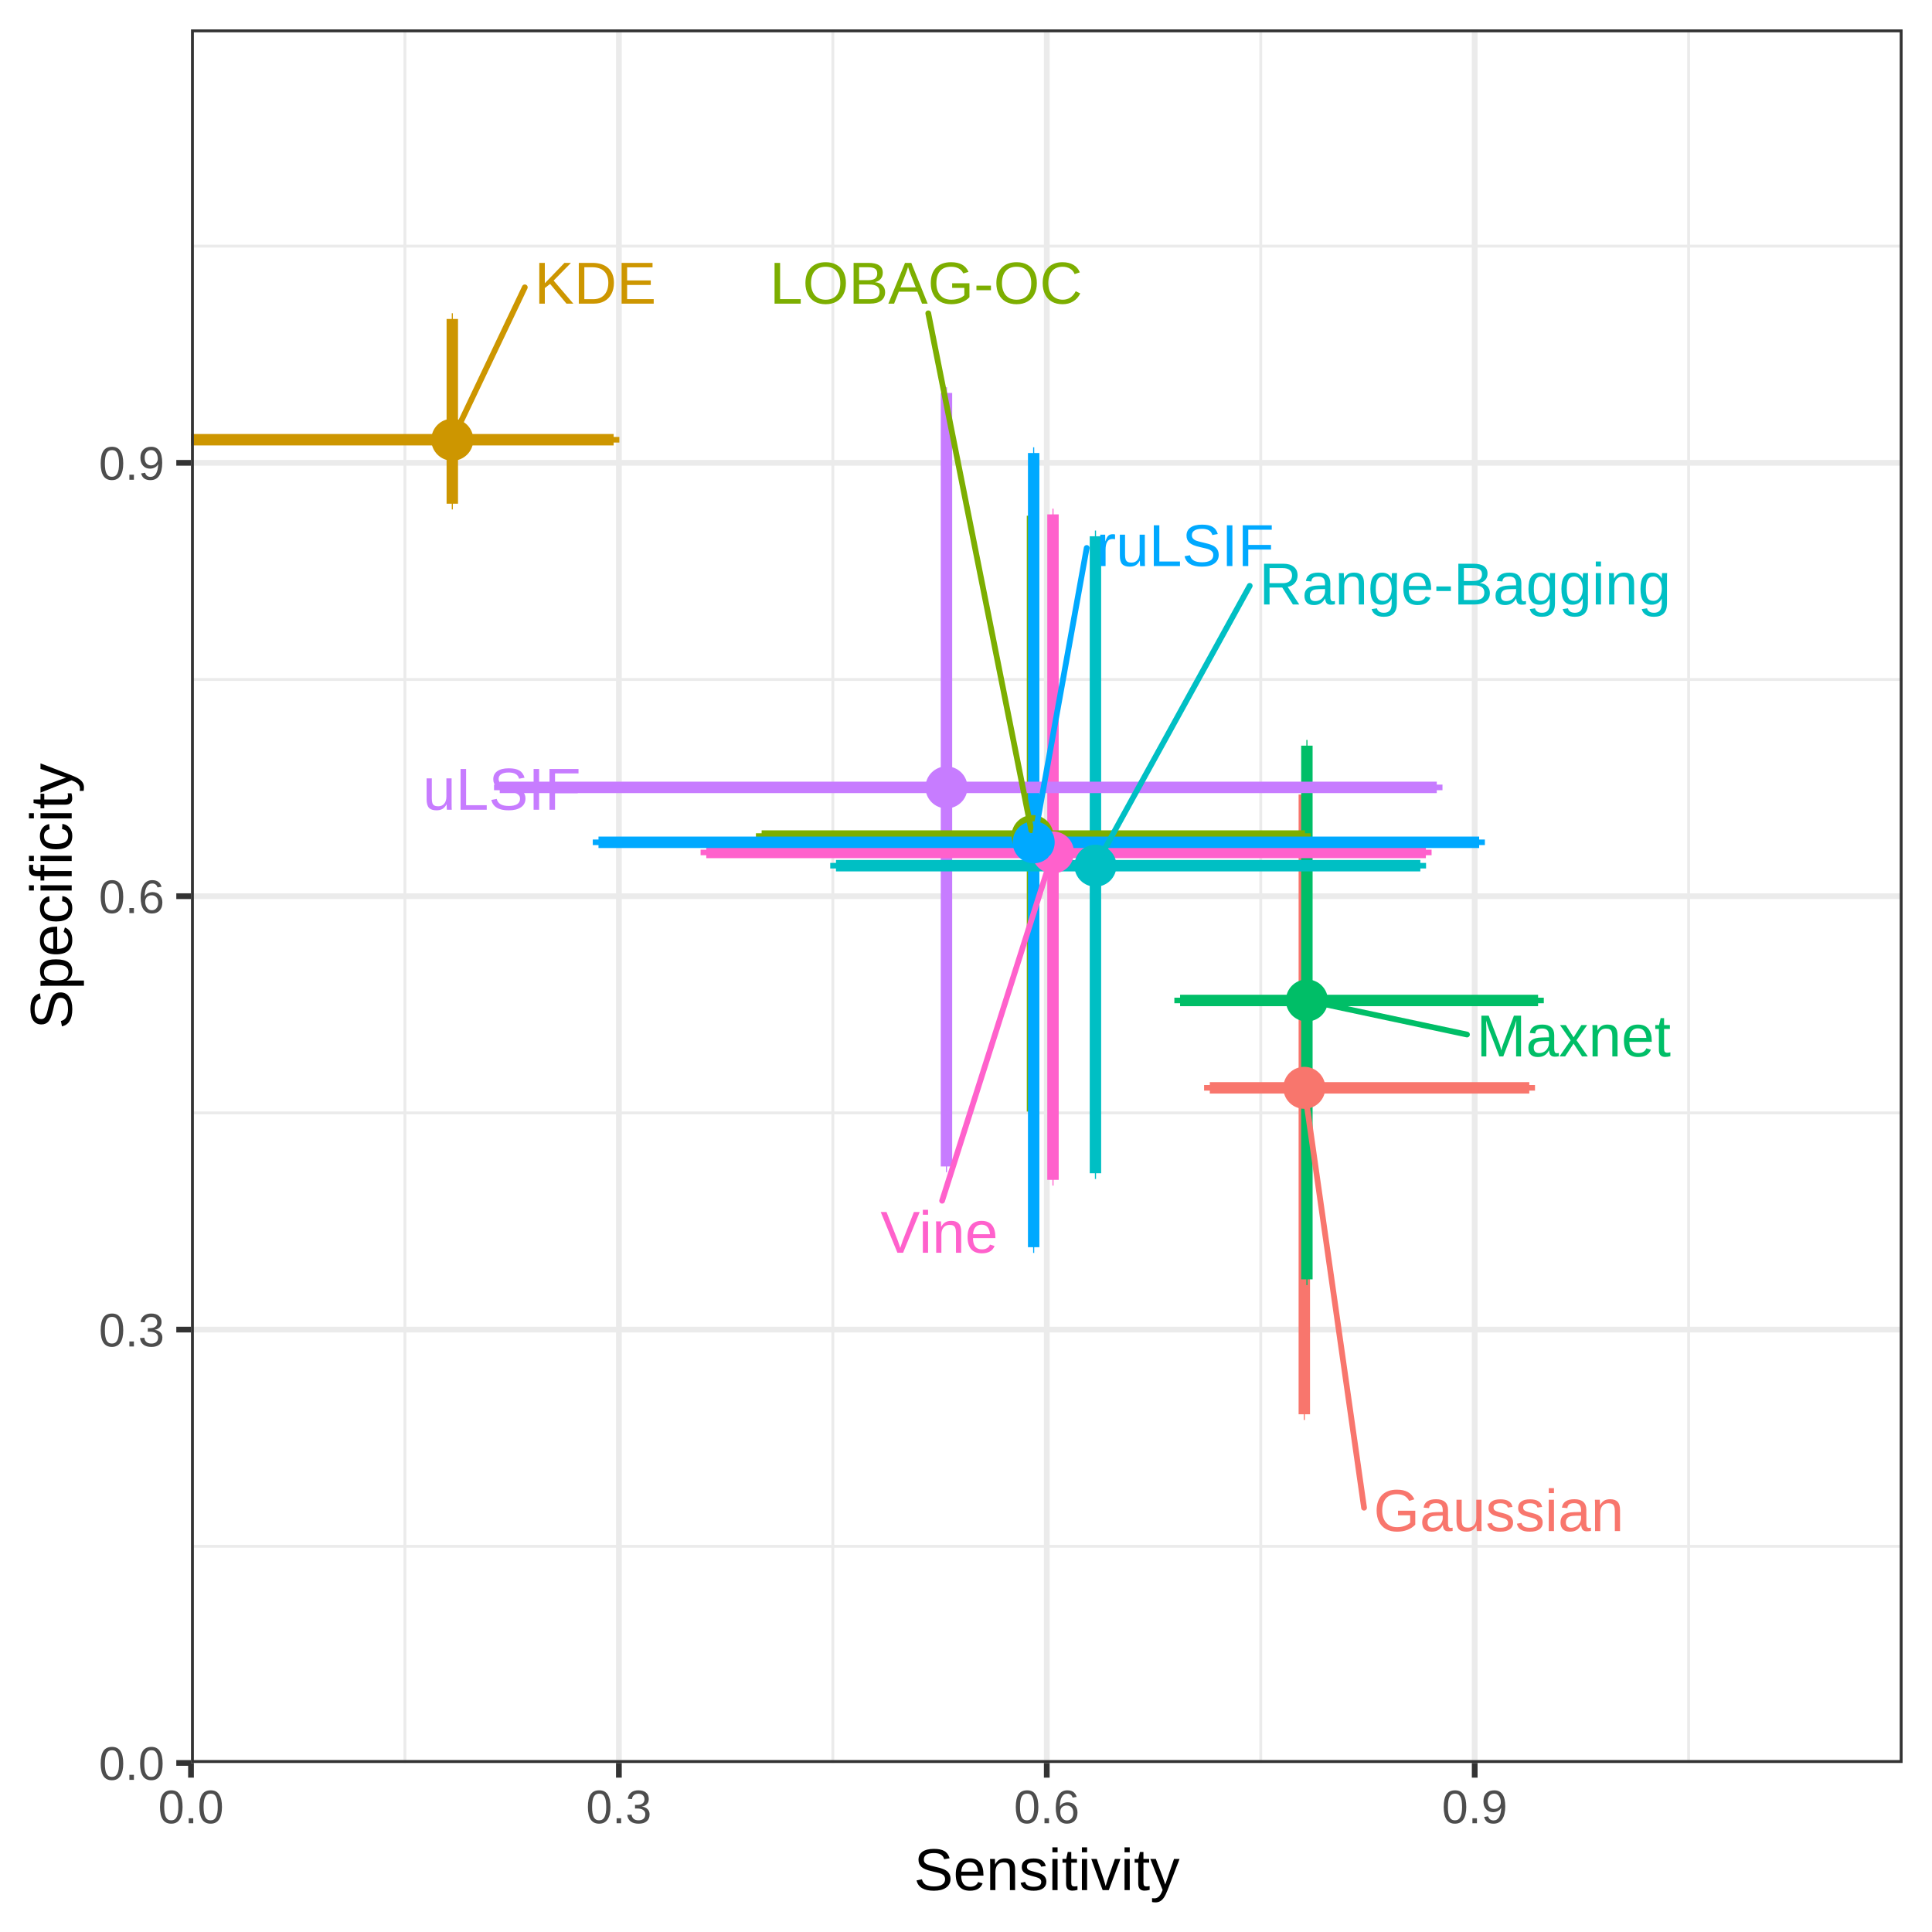
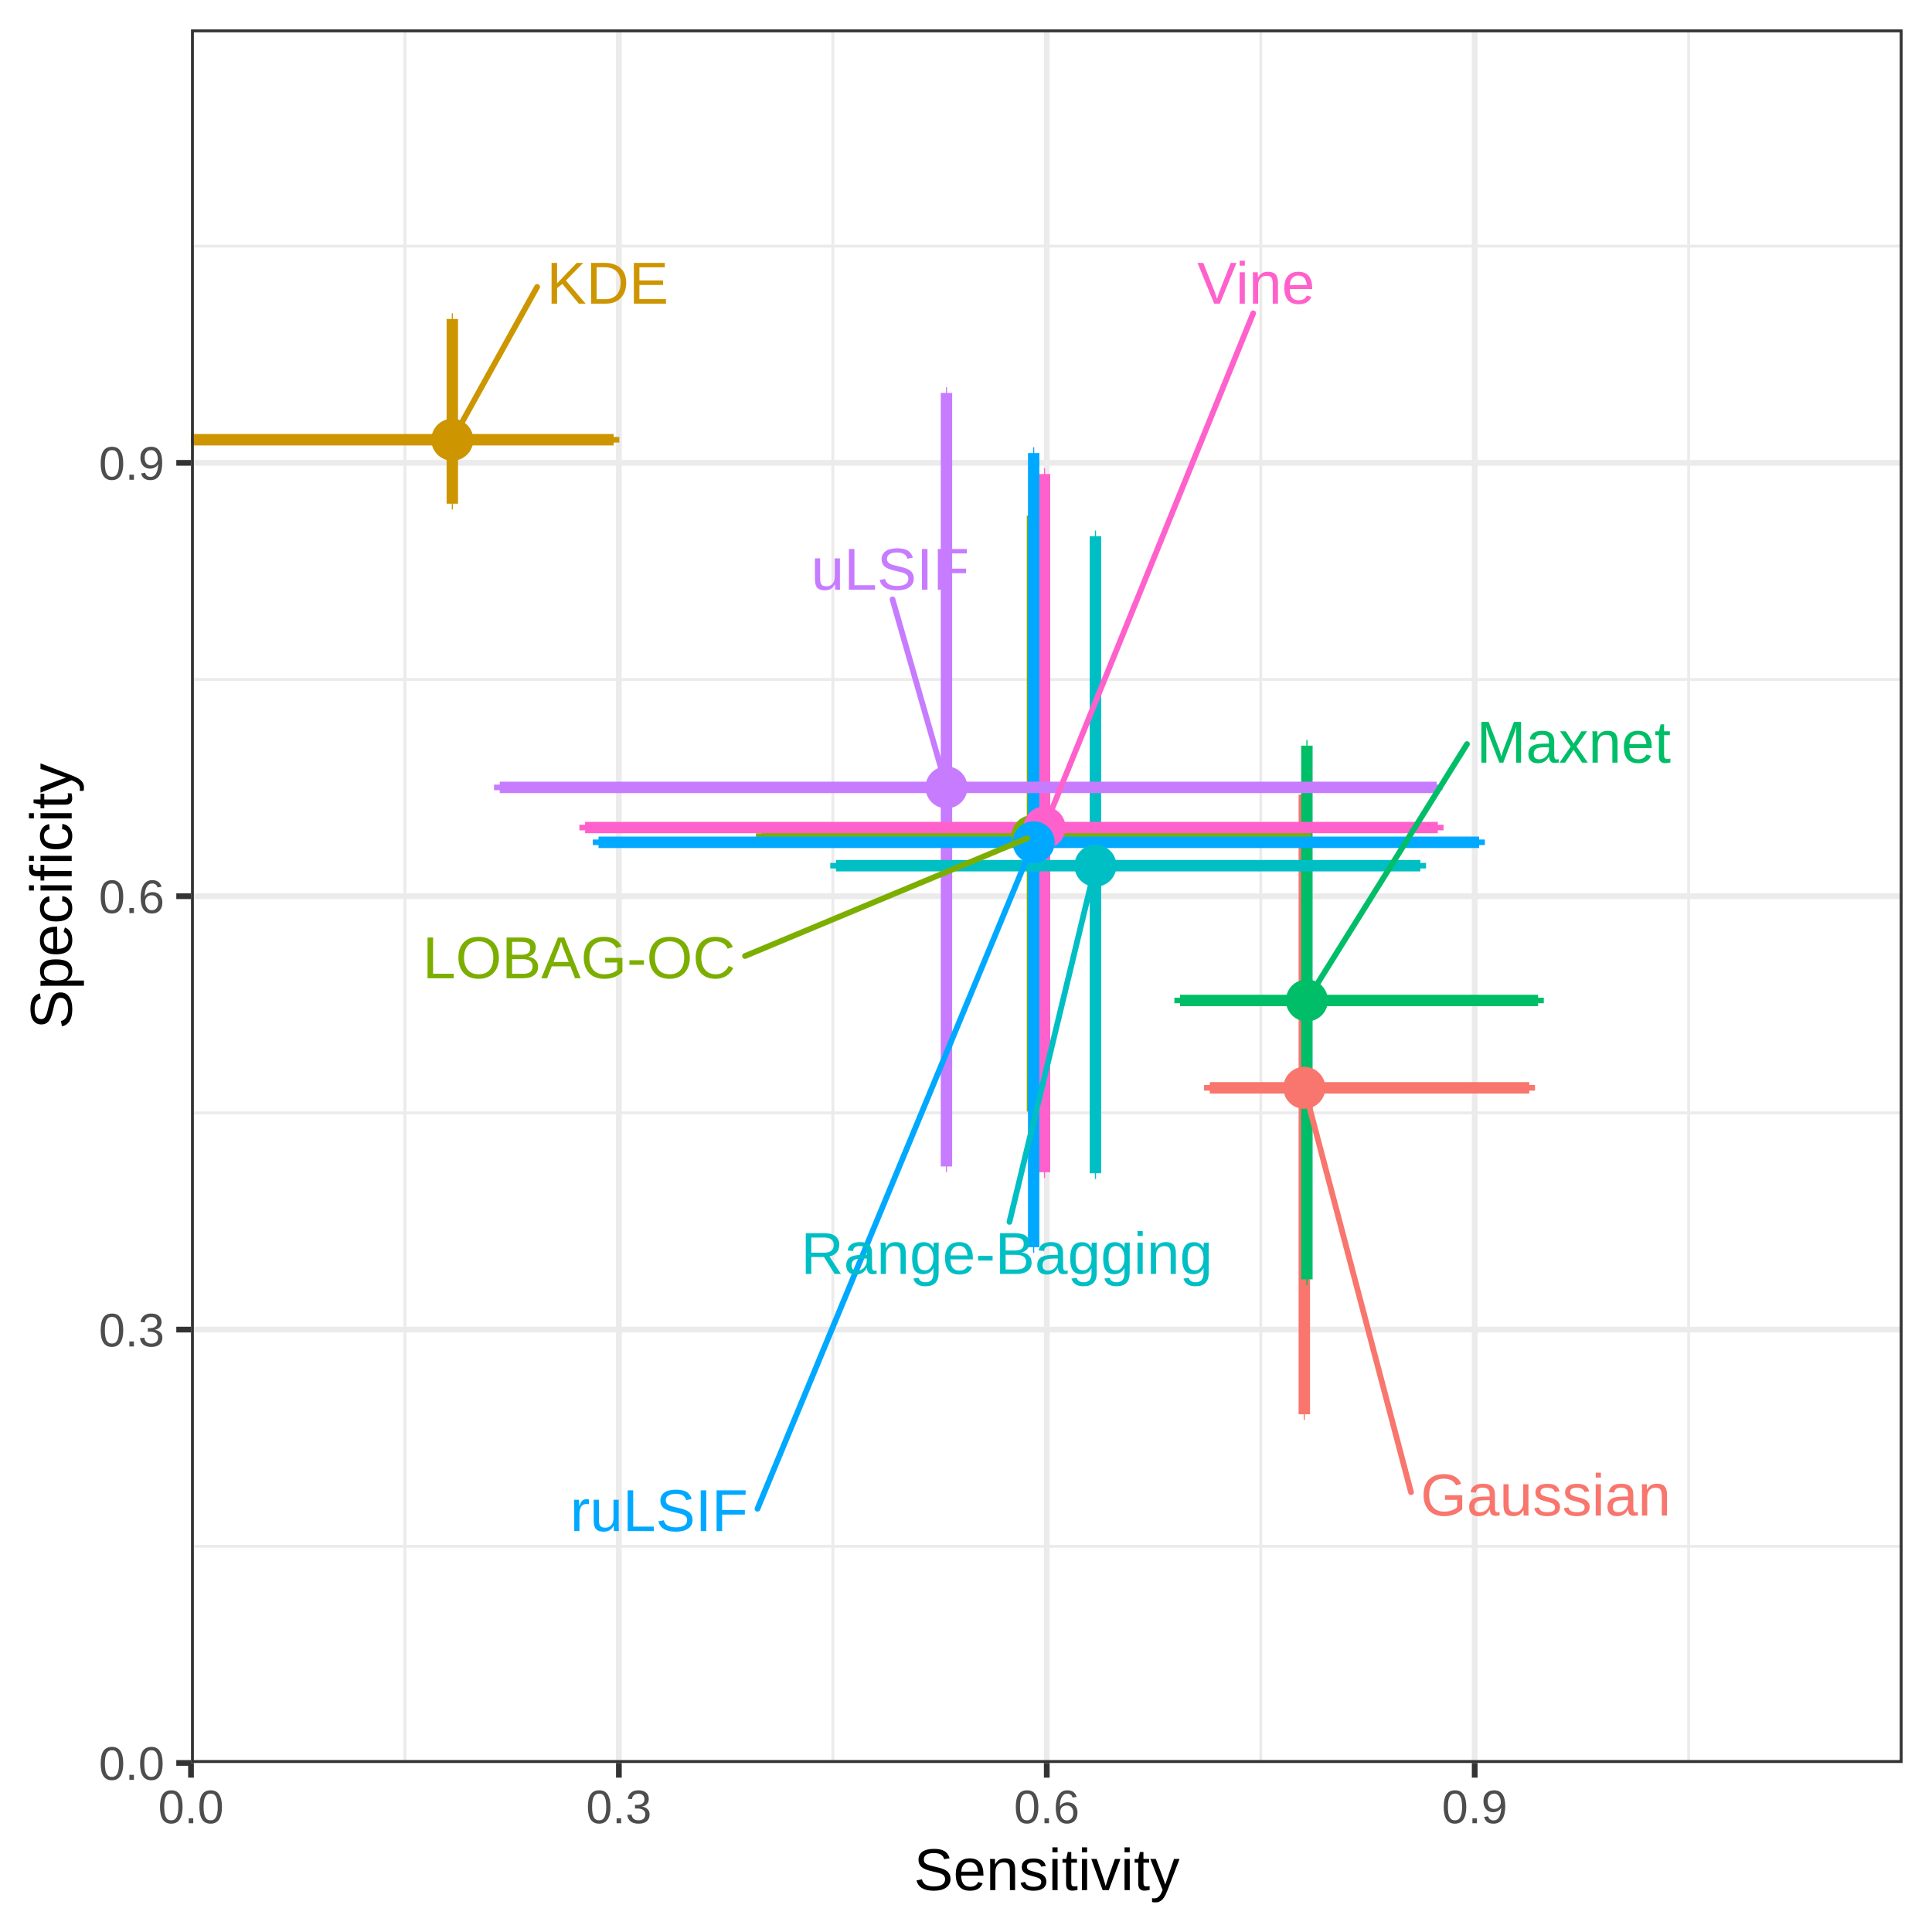
<svg xmlns="http://www.w3.org/2000/svg" class="svglite" width="360.00pt" height="360.00pt" viewBox="0 0 360.00 360.00">
  <defs>
    <style type="text/css">
    .svglite line, .svglite polyline, .svglite polygon, .svglite path, .svglite rect, .svglite circle {
      fill: none;
      stroke: #000000;
      stroke-linecap: round;
      stroke-linejoin: round;
      stroke-miterlimit: 10.00;
    }
    .svglite text {
      white-space: pre;
    }
  </style>
  </defs>
  <rect width="100%" height="100%" style="stroke: none; fill: #FFFFFF;" />
  <defs>
    <clipPath id="cpMC4wMHwzNjAuMDB8MC4wMHwzNjAuMDA=">
      <rect x="0.00" y="0.00" width="360.00" height="360.00" />
    </clipPath>
  </defs>
  <g clip-path="url(#cpMC4wMHwzNjAuMDB8MC4wMHwzNjAuMDA=)">
    <rect x="0" y="0.00" width="360.00" height="360.00" style="stroke-width: 1.07; stroke: #FFFFFF; fill: #FFFFFF;" />
  </g>
  <defs>
    <clipPath id="cpMzUuNTl8MzU0LjUyfDUuNDh8MzI4LjUw">
      <rect x="35.59" y="5.48" width="318.93" height="323.02" />
    </clipPath>
  </defs>
  <g clip-path="url(#cpMzUuNTl8MzU0LjUyfDUuNDh8MzI4LjUw)">
    <rect x="35.59" y="5.48" width="318.93" height="323.02" style="stroke-width: 1.07; stroke: none; fill: #FFFFFF;" />
    <polyline points="35.59,288.13 354.52,288.13 " style="stroke-width: 0.53; stroke: #EBEBEB; stroke-linecap: butt;" />
    <polyline points="35.59,207.37 354.52,207.37 " style="stroke-width: 0.53; stroke: #EBEBEB; stroke-linecap: butt;" />
    <polyline points="35.59,126.61 354.52,126.61 " style="stroke-width: 0.53; stroke: #EBEBEB; stroke-linecap: butt;" />
    <polyline points="35.59,45.86 354.52,45.86 " style="stroke-width: 0.53; stroke: #EBEBEB; stroke-linecap: butt;" />
    <polyline points="75.45,328.50 75.45,5.48 " style="stroke-width: 0.53; stroke: #EBEBEB; stroke-linecap: butt;" />
    <polyline points="155.19,328.50 155.19,5.48 " style="stroke-width: 0.53; stroke: #EBEBEB; stroke-linecap: butt;" />
    <polyline points="234.92,328.50 234.92,5.48 " style="stroke-width: 0.53; stroke: #EBEBEB; stroke-linecap: butt;" />
    <polyline points="314.65,328.50 314.65,5.48 " style="stroke-width: 0.53; stroke: #EBEBEB; stroke-linecap: butt;" />
    <polyline points="35.59,328.50 354.52,328.50 " style="stroke-width: 1.07; stroke: #EBEBEB; stroke-linecap: butt;" />
    <polyline points="35.59,247.75 354.52,247.75 " style="stroke-width: 1.07; stroke: #EBEBEB; stroke-linecap: butt;" />
    <polyline points="35.59,166.99 354.52,166.99 " style="stroke-width: 1.07; stroke: #EBEBEB; stroke-linecap: butt;" />
    <polyline points="35.59,86.24 354.52,86.24 " style="stroke-width: 1.07; stroke: #EBEBEB; stroke-linecap: butt;" />
    <polyline points="35.59,328.50 35.59,5.48 " style="stroke-width: 1.07; stroke: #EBEBEB; stroke-linecap: butt;" />
    <polyline points="115.32,328.50 115.32,5.48 " style="stroke-width: 1.07; stroke: #EBEBEB; stroke-linecap: butt;" />
    <polyline points="195.05,328.50 195.05,5.48 " style="stroke-width: 1.07; stroke: #EBEBEB; stroke-linecap: butt;" />
    <polyline points="274.79,328.50 274.79,5.48 " style="stroke-width: 1.07; stroke: #EBEBEB; stroke-linecap: butt;" />
    <polyline points="242.94,148.05 243.14,148.05 " style="stroke-width: 2.13; stroke: #F8766D; stroke-linecap: butt;" />
    <polyline points="243.04,148.05 243.04,263.53 " style="stroke-width: 2.13; stroke: #F8766D; stroke-linecap: butt;" />
    <polyline points="242.94,263.53 243.14,263.53 " style="stroke-width: 2.13; stroke: #F8766D; stroke-linecap: butt;" />
    <polyline points="84.18,59.43 84.38,59.43 " style="stroke-width: 2.13; stroke: #CD9600; stroke-linecap: butt;" />
    <polyline points="84.28,59.43 84.28,93.86 " style="stroke-width: 2.13; stroke: #CD9600; stroke-linecap: butt;" />
    <polyline points="84.18,93.86 84.38,93.86 " style="stroke-width: 2.13; stroke: #CD9600; stroke-linecap: butt;" />
    <polyline points="192.29,96.10 192.49,96.10 " style="stroke-width: 2.13; stroke: #7CAE00; stroke-linecap: butt;" />
    <polyline points="192.39,96.10 192.39,207.12 " style="stroke-width: 2.13; stroke: #7CAE00; stroke-linecap: butt;" />
    <polyline points="192.29,207.12 192.49,207.12 " style="stroke-width: 2.13; stroke: #7CAE00; stroke-linecap: butt;" />
    <polyline points="243.42,138.94 243.63,138.94 " style="stroke-width: 2.13; stroke: #00BE67; stroke-linecap: butt;" />
    <polyline points="243.52,138.94 243.52,238.39 " style="stroke-width: 2.13; stroke: #00BE67; stroke-linecap: butt;" />
    <polyline points="243.42,238.39 243.63,238.39 " style="stroke-width: 2.13; stroke: #00BE67; stroke-linecap: butt;" />
    <polyline points="204.02,99.93 204.23,99.93 " style="stroke-width: 2.13; stroke: #00BFC4; stroke-linecap: butt;" />
    <polyline points="204.12,99.93 204.12,218.62 " style="stroke-width: 2.13; stroke: #00BFC4; stroke-linecap: butt;" />
    <polyline points="204.02,218.62 204.23,218.62 " style="stroke-width: 2.13; stroke: #00BFC4; stroke-linecap: butt;" />
-     <polyline points="196.11,95.85 196.31,95.85 " style="stroke-width: 2.13; stroke: #FF61CC; stroke-linecap: butt;" />
-     <polyline points="196.21,95.85 196.21,219.85 " style="stroke-width: 2.13; stroke: #FF61CC; stroke-linecap: butt;" />
-     <polyline points="196.11,219.85 196.31,219.85 " style="stroke-width: 2.13; stroke: #FF61CC; stroke-linecap: butt;" />
+     <polyline points="194.53,88.33 194.73,88.33 " style="stroke-width: 2.13; stroke: #FF61CC; stroke-linecap: butt;" />
+     <polyline points="194.63,88.33 194.63,218.43 " style="stroke-width: 2.13; stroke: #FF61CC; stroke-linecap: butt;" />
+     <polyline points="194.53,218.43 194.73,218.43 " style="stroke-width: 2.13; stroke: #FF61CC; stroke-linecap: butt;" />
    <polyline points="192.51,84.41 192.71,84.41 " style="stroke-width: 2.13; stroke: #00A9FF; stroke-linecap: butt;" />
    <polyline points="192.61,84.41 192.61,232.40 " style="stroke-width: 2.13; stroke: #00A9FF; stroke-linecap: butt;" />
    <polyline points="192.51,232.40 192.71,232.40 " style="stroke-width: 2.13; stroke: #00A9FF; stroke-linecap: butt;" />
    <polyline points="176.26,73.22 176.46,73.22 " style="stroke-width: 2.13; stroke: #C77CFF; stroke-linecap: butt;" />
    <polyline points="176.36,73.22 176.36,217.35 " style="stroke-width: 2.13; stroke: #C77CFF; stroke-linecap: butt;" />
    <polyline points="176.26,217.35 176.46,217.35 " style="stroke-width: 2.13; stroke: #C77CFF; stroke-linecap: butt;" />
    <polyline points="284.96,203.22 284.96,202.18 " style="stroke-width: 2.13; stroke: #F8766D; stroke-linecap: butt;" />
    <polyline points="284.96,202.70 225.43,202.70 " style="stroke-width: 2.13; stroke: #F8766D; stroke-linecap: butt;" />
    <polyline points="225.43,203.22 225.43,202.18 " style="stroke-width: 2.13; stroke: #F8766D; stroke-linecap: butt;" />
    <polyline points="114.34,82.46 114.34,81.42 " style="stroke-width: 2.13; stroke: #CD9600; stroke-linecap: butt;" />
    <polyline points="114.34,81.94 35.59,81.94 " style="stroke-width: 2.13; stroke: #CD9600; stroke-linecap: butt;" />
    <polyline points="35.59,82.46 35.59,81.42 " style="stroke-width: 2.13; stroke: #CD9600; stroke-linecap: butt;" />
    <polyline points="243.16,156.31 243.16,155.27 " style="stroke-width: 2.13; stroke: #7CAE00; stroke-linecap: butt;" />
    <polyline points="243.16,155.79 141.92,155.79 " style="stroke-width: 2.13; stroke: #7CAE00; stroke-linecap: butt;" />
    <polyline points="141.92,156.31 141.92,155.27 " style="stroke-width: 2.13; stroke: #7CAE00; stroke-linecap: butt;" />
    <polyline points="286.60,186.94 286.60,185.90 " style="stroke-width: 2.13; stroke: #00BE67; stroke-linecap: butt;" />
    <polyline points="286.60,186.42 219.89,186.42 " style="stroke-width: 2.13; stroke: #00BE67; stroke-linecap: butt;" />
    <polyline points="219.89,186.94 219.89,185.90 " style="stroke-width: 2.13; stroke: #00BE67; stroke-linecap: butt;" />
    <polyline points="264.66,161.83 264.66,160.79 " style="stroke-width: 2.13; stroke: #00BFC4; stroke-linecap: butt;" />
    <polyline points="264.66,161.31 155.77,161.31 " style="stroke-width: 2.13; stroke: #00BFC4; stroke-linecap: butt;" />
    <polyline points="155.77,161.83 155.77,160.79 " style="stroke-width: 2.13; stroke: #00BFC4; stroke-linecap: butt;" />
-     <polyline points="265.69,159.36 265.69,158.32 " style="stroke-width: 2.13; stroke: #FF61CC; stroke-linecap: butt;" />
-     <polyline points="265.69,158.84 131.61,158.84 " style="stroke-width: 2.13; stroke: #FF61CC; stroke-linecap: butt;" />
-     <polyline points="131.61,159.36 131.61,158.32 " style="stroke-width: 2.13; stroke: #FF61CC; stroke-linecap: butt;" />
+     <polyline points="267.92,154.72 267.92,153.68 " style="stroke-width: 2.13; stroke: #FF61CC; stroke-linecap: butt;" />
+     <polyline points="267.92,154.20 109.02,154.20 " style="stroke-width: 2.13; stroke: #FF61CC; stroke-linecap: butt;" />
+     <polyline points="109.02,154.72 109.02,153.68 " style="stroke-width: 2.13; stroke: #FF61CC; stroke-linecap: butt;" />
    <polyline points="275.62,157.47 275.62,156.43 " style="stroke-width: 2.13; stroke: #00A9FF; stroke-linecap: butt;" />
    <polyline points="275.62,156.95 111.52,156.95 " style="stroke-width: 2.13; stroke: #00A9FF; stroke-linecap: butt;" />
    <polyline points="111.52,157.47 111.52,156.43 " style="stroke-width: 2.13; stroke: #00A9FF; stroke-linecap: butt;" />
    <polyline points="267.72,147.24 267.72,146.20 " style="stroke-width: 2.13; stroke: #C77CFF; stroke-linecap: butt;" />
    <polyline points="267.72,146.72 93.12,146.72 " style="stroke-width: 2.13; stroke: #C77CFF; stroke-linecap: butt;" />
    <polyline points="93.12,147.24 93.12,146.20 " style="stroke-width: 2.13; stroke: #C77CFF; stroke-linecap: butt;" />
    <circle cx="243.04" cy="202.70" r="3.56" style="stroke-width: 0.71; stroke: #F8766D; fill: #F8766D;" />
    <circle cx="84.28" cy="81.94" r="3.56" style="stroke-width: 0.71; stroke: #CD9600; fill: #CD9600;" />
    <circle cx="192.39" cy="155.79" r="3.56" style="stroke-width: 0.71; stroke: #7CAE00; fill: #7CAE00;" />
    <circle cx="243.52" cy="186.42" r="3.56" style="stroke-width: 0.71; stroke: #00BE67; fill: #00BE67;" />
    <circle cx="204.12" cy="161.31" r="3.56" style="stroke-width: 0.71; stroke: #00BFC4; fill: #00BFC4;" />
-     <circle cx="196.21" cy="158.84" r="3.56" style="stroke-width: 0.71; stroke: #FF61CC; fill: #FF61CC;" />
+     <circle cx="194.63" cy="154.20" r="3.56" style="stroke-width: 0.71; stroke: #FF61CC; fill: #FF61CC;" />
    <circle cx="192.61" cy="156.95" r="3.56" style="stroke-width: 0.71; stroke: #00A9FF; fill: #00A9FF;" />
    <circle cx="176.36" cy="146.72" r="3.56" style="stroke-width: 0.71; stroke: #C77CFF; fill: #C77CFF;" />
-     <line x1="254.17" y1="280.94" x2="243.20" y2="203.80" style="stroke-width: 1.07; stroke: #F8766D;" />
-     <line x1="97.79" y1="53.54" x2="84.75" y2="80.94" style="stroke-width: 1.07; stroke: #CD9600;" />
-     <line x1="172.97" y1="58.38" x2="192.17" y2="154.70" style="stroke-width: 1.07; stroke: #7CAE00;" />
-     <line x1="273.35" y1="192.77" x2="244.60" y2="186.65" style="stroke-width: 1.07; stroke: #00BE67;" />
-     <line x1="232.87" y1="109.16" x2="204.66" y2="160.35" style="stroke-width: 1.07; stroke: #00BFC4;" />
-     <line x1="175.55" y1="223.74" x2="195.87" y2="159.89" style="stroke-width: 1.07; stroke: #FF61CC;" />
-     <line x1="202.49" y1="102.10" x2="192.81" y2="155.86" style="stroke-width: 1.07; stroke: #00A9FF;" />
-     <line x1="110.02" y1="146.93" x2="175.27" y2="146.73" style="stroke-width: 1.07; stroke: #C77CFF;" />
-     <text x="279.27" y="285.30" text-anchor="middle" style="font-size: 11.04px;fill: #F8766D; font-family: &quot;Arial&quot;;" textLength="46.60px" lengthAdjust="spacingAndGlyphs">Gaussian</text>
-     <text x="110.93" y="56.58" text-anchor="middle" style="font-size: 11.04px;fill: #CD9600; font-family: &quot;Arial&quot;;" textLength="22.68px" lengthAdjust="spacingAndGlyphs">KDE</text>
-     <text x="172.56" y="56.58" text-anchor="middle" style="font-size: 11.04px;fill: #7CAE00; font-family: &quot;Arial&quot;;" textLength="58.23px" lengthAdjust="spacingAndGlyphs">LOBAG-OC</text>
-     <text x="293.23" y="196.85" text-anchor="middle" style="font-size: 11.04px;fill: #00BE67; font-family: &quot;Arial&quot;;" textLength="36.17px" lengthAdjust="spacingAndGlyphs">Maxnet</text>
-     <text x="272.99" y="112.63" text-anchor="middle" style="font-size: 11.04px;fill: #00BFC4; font-family: &quot;Arial&quot;;" textLength="76.65px" lengthAdjust="spacingAndGlyphs">Range-Bagging</text>
-     <text x="175.01" y="233.43" text-anchor="middle" style="font-size: 11.04px;fill: #FF61CC; font-family: &quot;Arial&quot;;" textLength="21.87px" lengthAdjust="spacingAndGlyphs">Vine</text>
-     <text x="220.84" y="105.48" text-anchor="middle" style="font-size: 11.04px;fill: #00A9FF; font-family: &quot;Arial&quot;;" textLength="33.11px" lengthAdjust="spacingAndGlyphs">ruLSIF</text>
-     <text x="93.50" y="150.88" text-anchor="middle" style="font-size: 11.04px;fill: #C77CFF; font-family: &quot;Arial&quot;;" textLength="29.43px" lengthAdjust="spacingAndGlyphs">uLSIF</text>
+     <line x1="262.92" y1="278.05" x2="243.32" y2="203.77" style="stroke-width: 1.07; stroke: #F8766D;" />
+     <line x1="100.08" y1="53.47" x2="84.82" y2="80.97" style="stroke-width: 1.07; stroke: #CD9600;" />
+     <line x1="138.82" y1="178.14" x2="191.38" y2="156.21" style="stroke-width: 1.07; stroke: #7CAE00;" />
+     <line x1="273.35" y1="138.65" x2="244.11" y2="185.48" style="stroke-width: 1.07; stroke: #00BE67;" />
+     <line x1="188.10" y1="227.68" x2="203.86" y2="162.39" style="stroke-width: 1.07; stroke: #00BFC4;" />
+     <line x1="233.51" y1="58.38" x2="195.04" y2="153.17" style="stroke-width: 1.07; stroke: #FF61CC;" />
+     <line x1="141.15" y1="281.13" x2="192.19" y2="157.97" style="stroke-width: 1.07; stroke: #00A9FF;" />
+     <line x1="166.31" y1="111.69" x2="176.06" y2="145.66" style="stroke-width: 1.07; stroke: #C77CFF;" />
+     <text x="288.02" y="282.41" text-anchor="middle" style="font-size: 11.04px;fill: #F8766D; font-family: &quot;Arial&quot;;" textLength="46.60px" lengthAdjust="spacingAndGlyphs">Gaussian</text>
+     <text x="113.22" y="56.58" text-anchor="middle" style="font-size: 11.04px;fill: #CD9600; font-family: &quot;Arial&quot;;" textLength="22.68px" lengthAdjust="spacingAndGlyphs">KDE</text>
+     <text x="107.90" y="182.28" text-anchor="middle" style="font-size: 11.04px;fill: #7CAE00; font-family: &quot;Arial&quot;;" textLength="58.23px" lengthAdjust="spacingAndGlyphs">LOBAG-OC</text>
+     <text x="293.23" y="142.11" text-anchor="middle" style="font-size: 11.04px;fill: #00BE67; font-family: &quot;Arial&quot;;" textLength="36.17px" lengthAdjust="spacingAndGlyphs">Maxnet</text>
+     <text x="187.60" y="237.38" text-anchor="middle" style="font-size: 11.04px;fill: #00BFC4; font-family: &quot;Arial&quot;;" textLength="76.65px" lengthAdjust="spacingAndGlyphs">Range-Bagging</text>
+     <text x="234.04" y="56.58" text-anchor="middle" style="font-size: 11.04px;fill: #FF61CC; font-family: &quot;Arial&quot;;" textLength="21.87px" lengthAdjust="spacingAndGlyphs">Vine</text>
+     <text x="122.80" y="285.30" text-anchor="middle" style="font-size: 11.04px;fill: #00A9FF; font-family: &quot;Arial&quot;;" textLength="33.11px" lengthAdjust="spacingAndGlyphs">ruLSIF</text>
+     <text x="165.86" y="109.89" text-anchor="middle" style="font-size: 11.04px;fill: #C77CFF; font-family: &quot;Arial&quot;;" textLength="29.43px" lengthAdjust="spacingAndGlyphs">uLSIF</text>
    <rect x="35.59" y="5.48" width="318.93" height="323.02" style="stroke-width: 1.07; stroke: #333333;" />
  </g>
  <g clip-path="url(#cpMC4wMHwzNjAuMDB8MC4wMHwzNjAuMDA=)">
    <text x="30.65" y="331.65" text-anchor="end" style="font-size: 8.80px;fill: #4D4D4D; font-family: &quot;Arial&quot;;" textLength="12.24px" lengthAdjust="spacingAndGlyphs">0.0</text>
    <text x="30.65" y="250.90" text-anchor="end" style="font-size: 8.80px;fill: #4D4D4D; font-family: &quot;Arial&quot;;" textLength="12.24px" lengthAdjust="spacingAndGlyphs">0.3</text>
    <text x="30.65" y="170.14" text-anchor="end" style="font-size: 8.80px;fill: #4D4D4D; font-family: &quot;Arial&quot;;" textLength="12.24px" lengthAdjust="spacingAndGlyphs">0.6</text>
    <text x="30.65" y="89.39" text-anchor="end" style="font-size: 8.80px;fill: #4D4D4D; font-family: &quot;Arial&quot;;" textLength="12.24px" lengthAdjust="spacingAndGlyphs">0.9</text>
    <polyline points="32.85,328.50 35.59,328.50 " style="stroke-width: 1.07; stroke: #333333; stroke-linecap: butt;" />
    <polyline points="32.85,247.75 35.59,247.75 " style="stroke-width: 1.07; stroke: #333333; stroke-linecap: butt;" />
    <polyline points="32.85,166.99 35.59,166.99 " style="stroke-width: 1.07; stroke: #333333; stroke-linecap: butt;" />
    <polyline points="32.85,86.24 35.59,86.24 " style="stroke-width: 1.07; stroke: #333333; stroke-linecap: butt;" />
    <polyline points="35.59,331.24 35.59,328.50 " style="stroke-width: 1.07; stroke: #333333; stroke-linecap: butt;" />
    <polyline points="115.32,331.24 115.32,328.50 " style="stroke-width: 1.07; stroke: #333333; stroke-linecap: butt;" />
    <polyline points="195.05,331.24 195.05,328.50 " style="stroke-width: 1.07; stroke: #333333; stroke-linecap: butt;" />
    <polyline points="274.79,331.24 274.79,328.50 " style="stroke-width: 1.07; stroke: #333333; stroke-linecap: butt;" />
    <text x="35.59" y="339.74" text-anchor="middle" style="font-size: 8.80px;fill: #4D4D4D; font-family: &quot;Arial&quot;;" textLength="12.24px" lengthAdjust="spacingAndGlyphs">0.0</text>
    <text x="115.32" y="339.74" text-anchor="middle" style="font-size: 8.80px;fill: #4D4D4D; font-family: &quot;Arial&quot;;" textLength="12.24px" lengthAdjust="spacingAndGlyphs">0.3</text>
    <text x="195.05" y="339.74" text-anchor="middle" style="font-size: 8.80px;fill: #4D4D4D; font-family: &quot;Arial&quot;;" textLength="12.24px" lengthAdjust="spacingAndGlyphs">0.6</text>
    <text x="274.79" y="339.74" text-anchor="middle" style="font-size: 8.80px;fill: #4D4D4D; font-family: &quot;Arial&quot;;" textLength="12.24px" lengthAdjust="spacingAndGlyphs">0.9</text>
    <text x="195.05" y="352.20" text-anchor="middle" style="font-size: 11.00px; font-family: &quot;Arial&quot;;" textLength="49.52px" lengthAdjust="spacingAndGlyphs">Sensitivity</text>
    <text transform="translate(13.36,166.99) rotate(-90)" text-anchor="middle" style="font-size: 11.00px; font-family: &quot;Arial&quot;;" textLength="49.52px" lengthAdjust="spacingAndGlyphs">Specificity</text>
  </g>
</svg>
